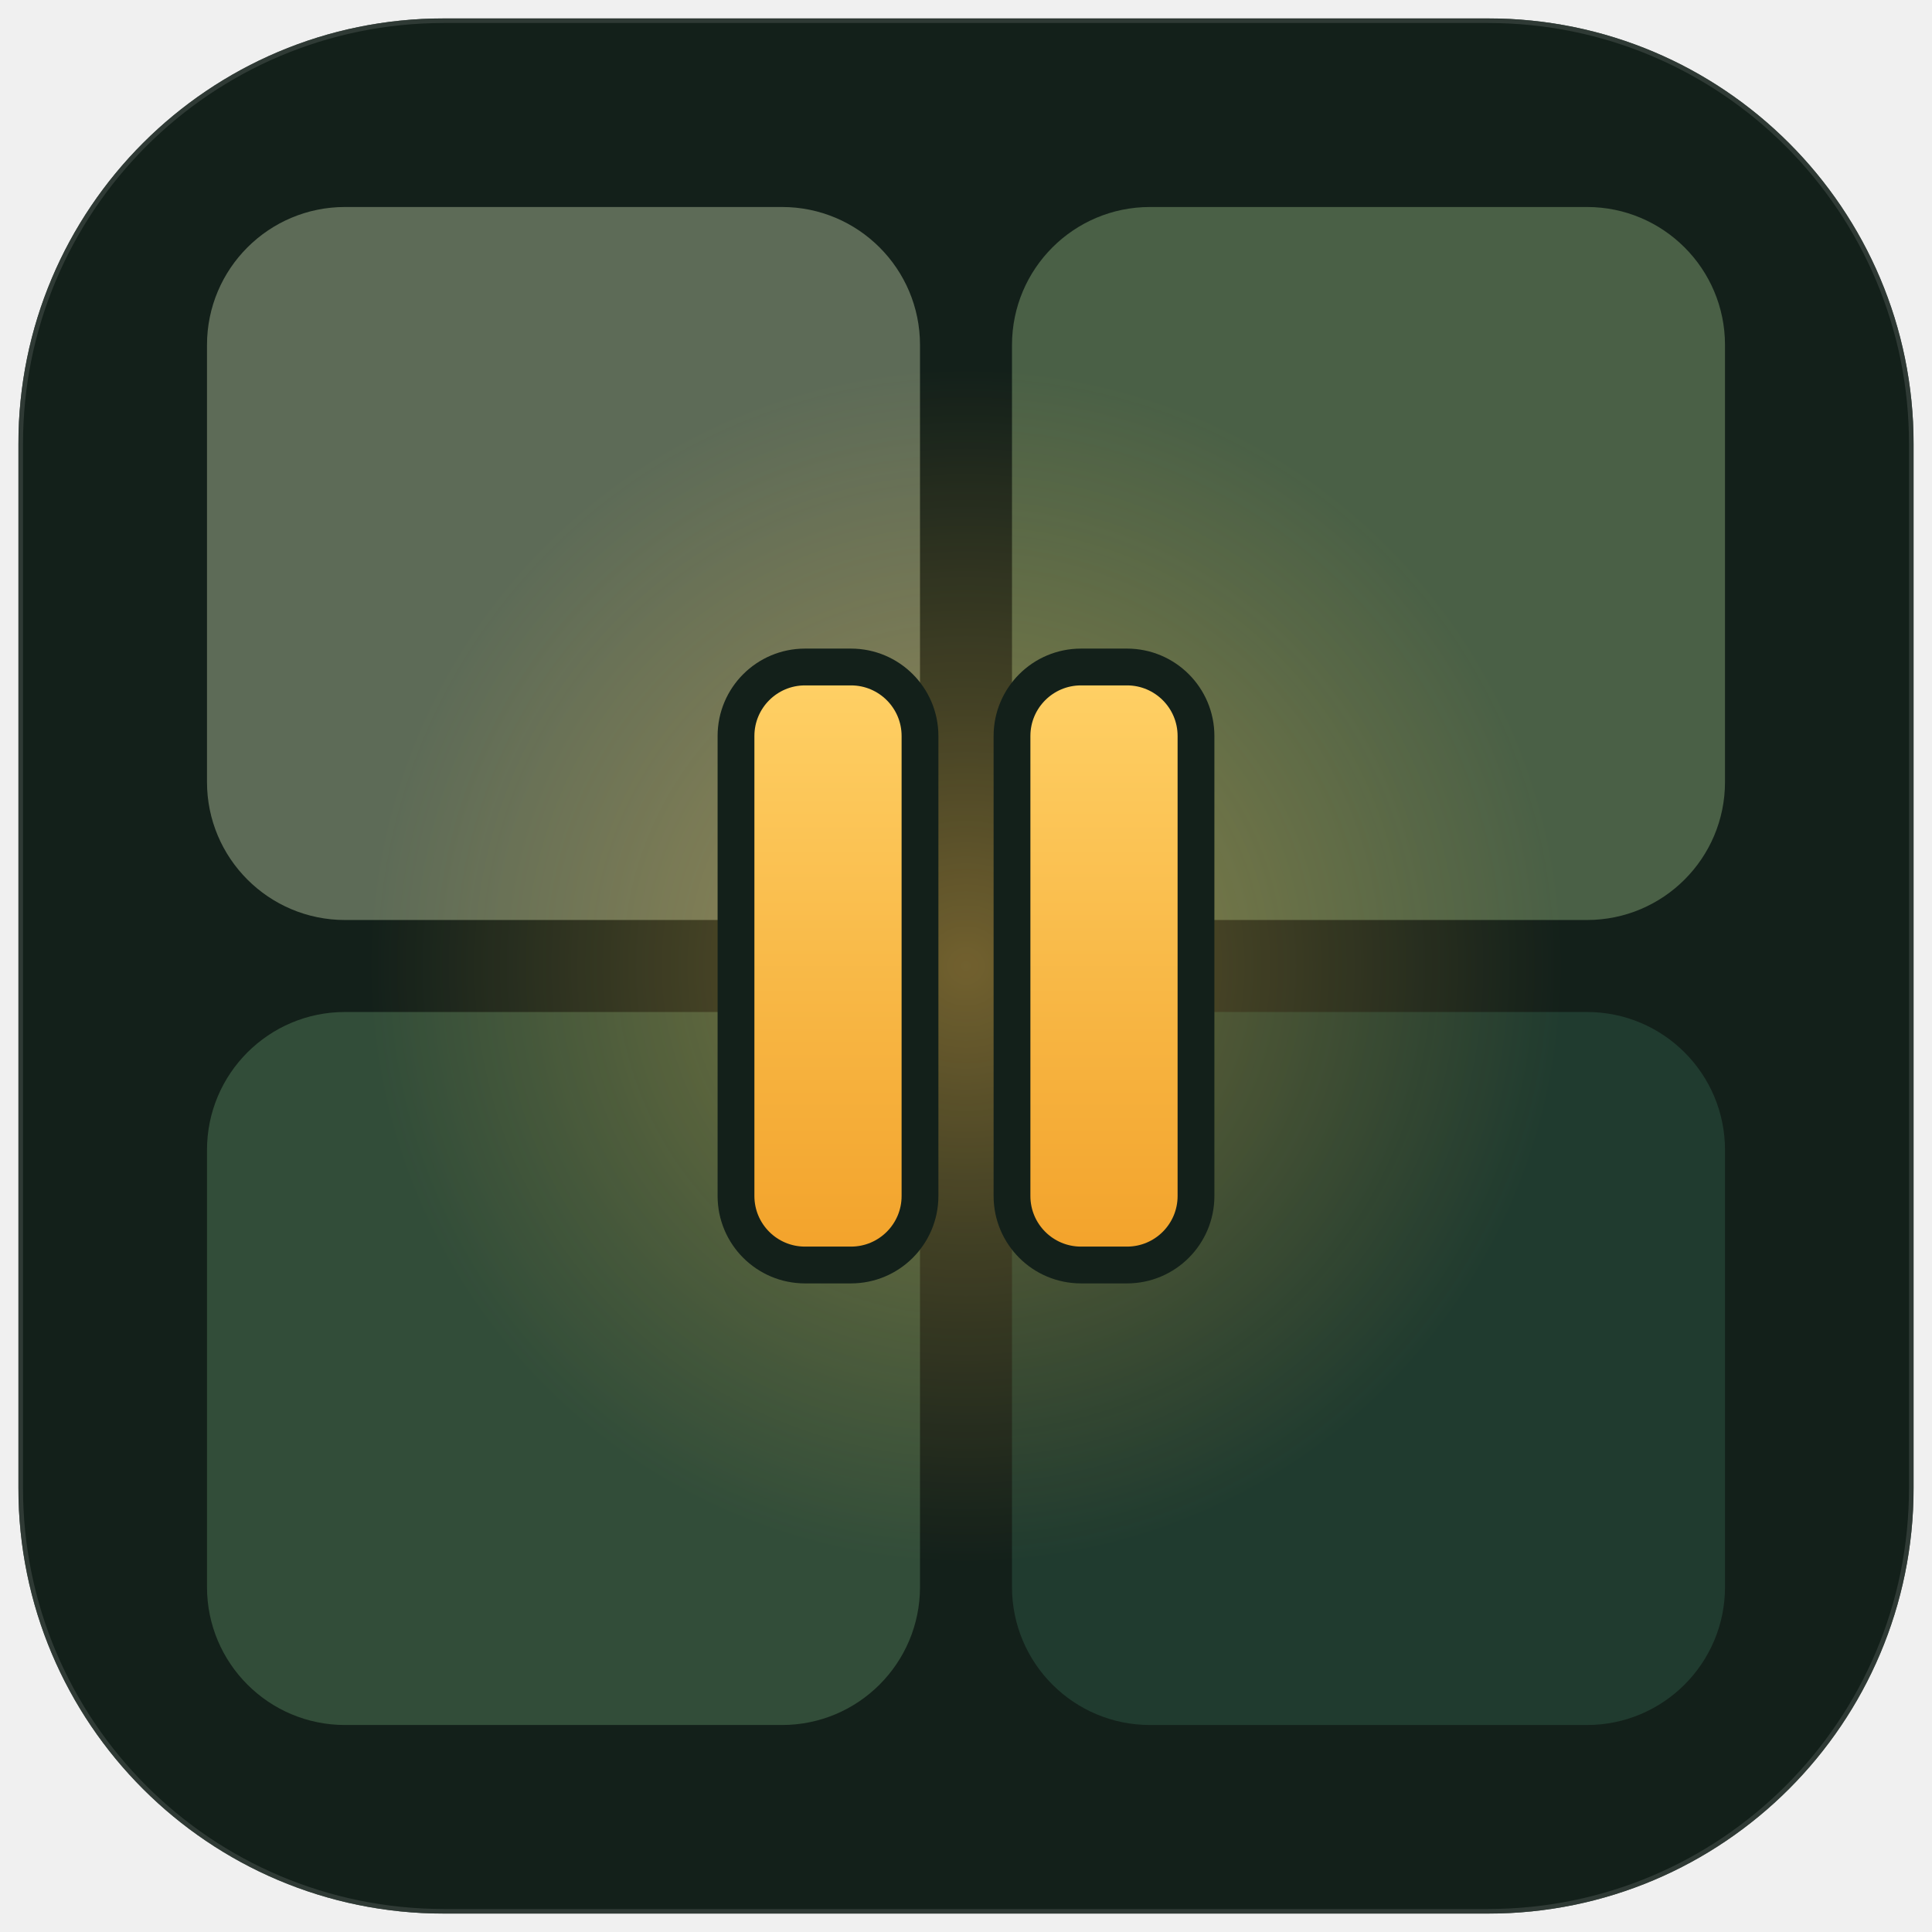
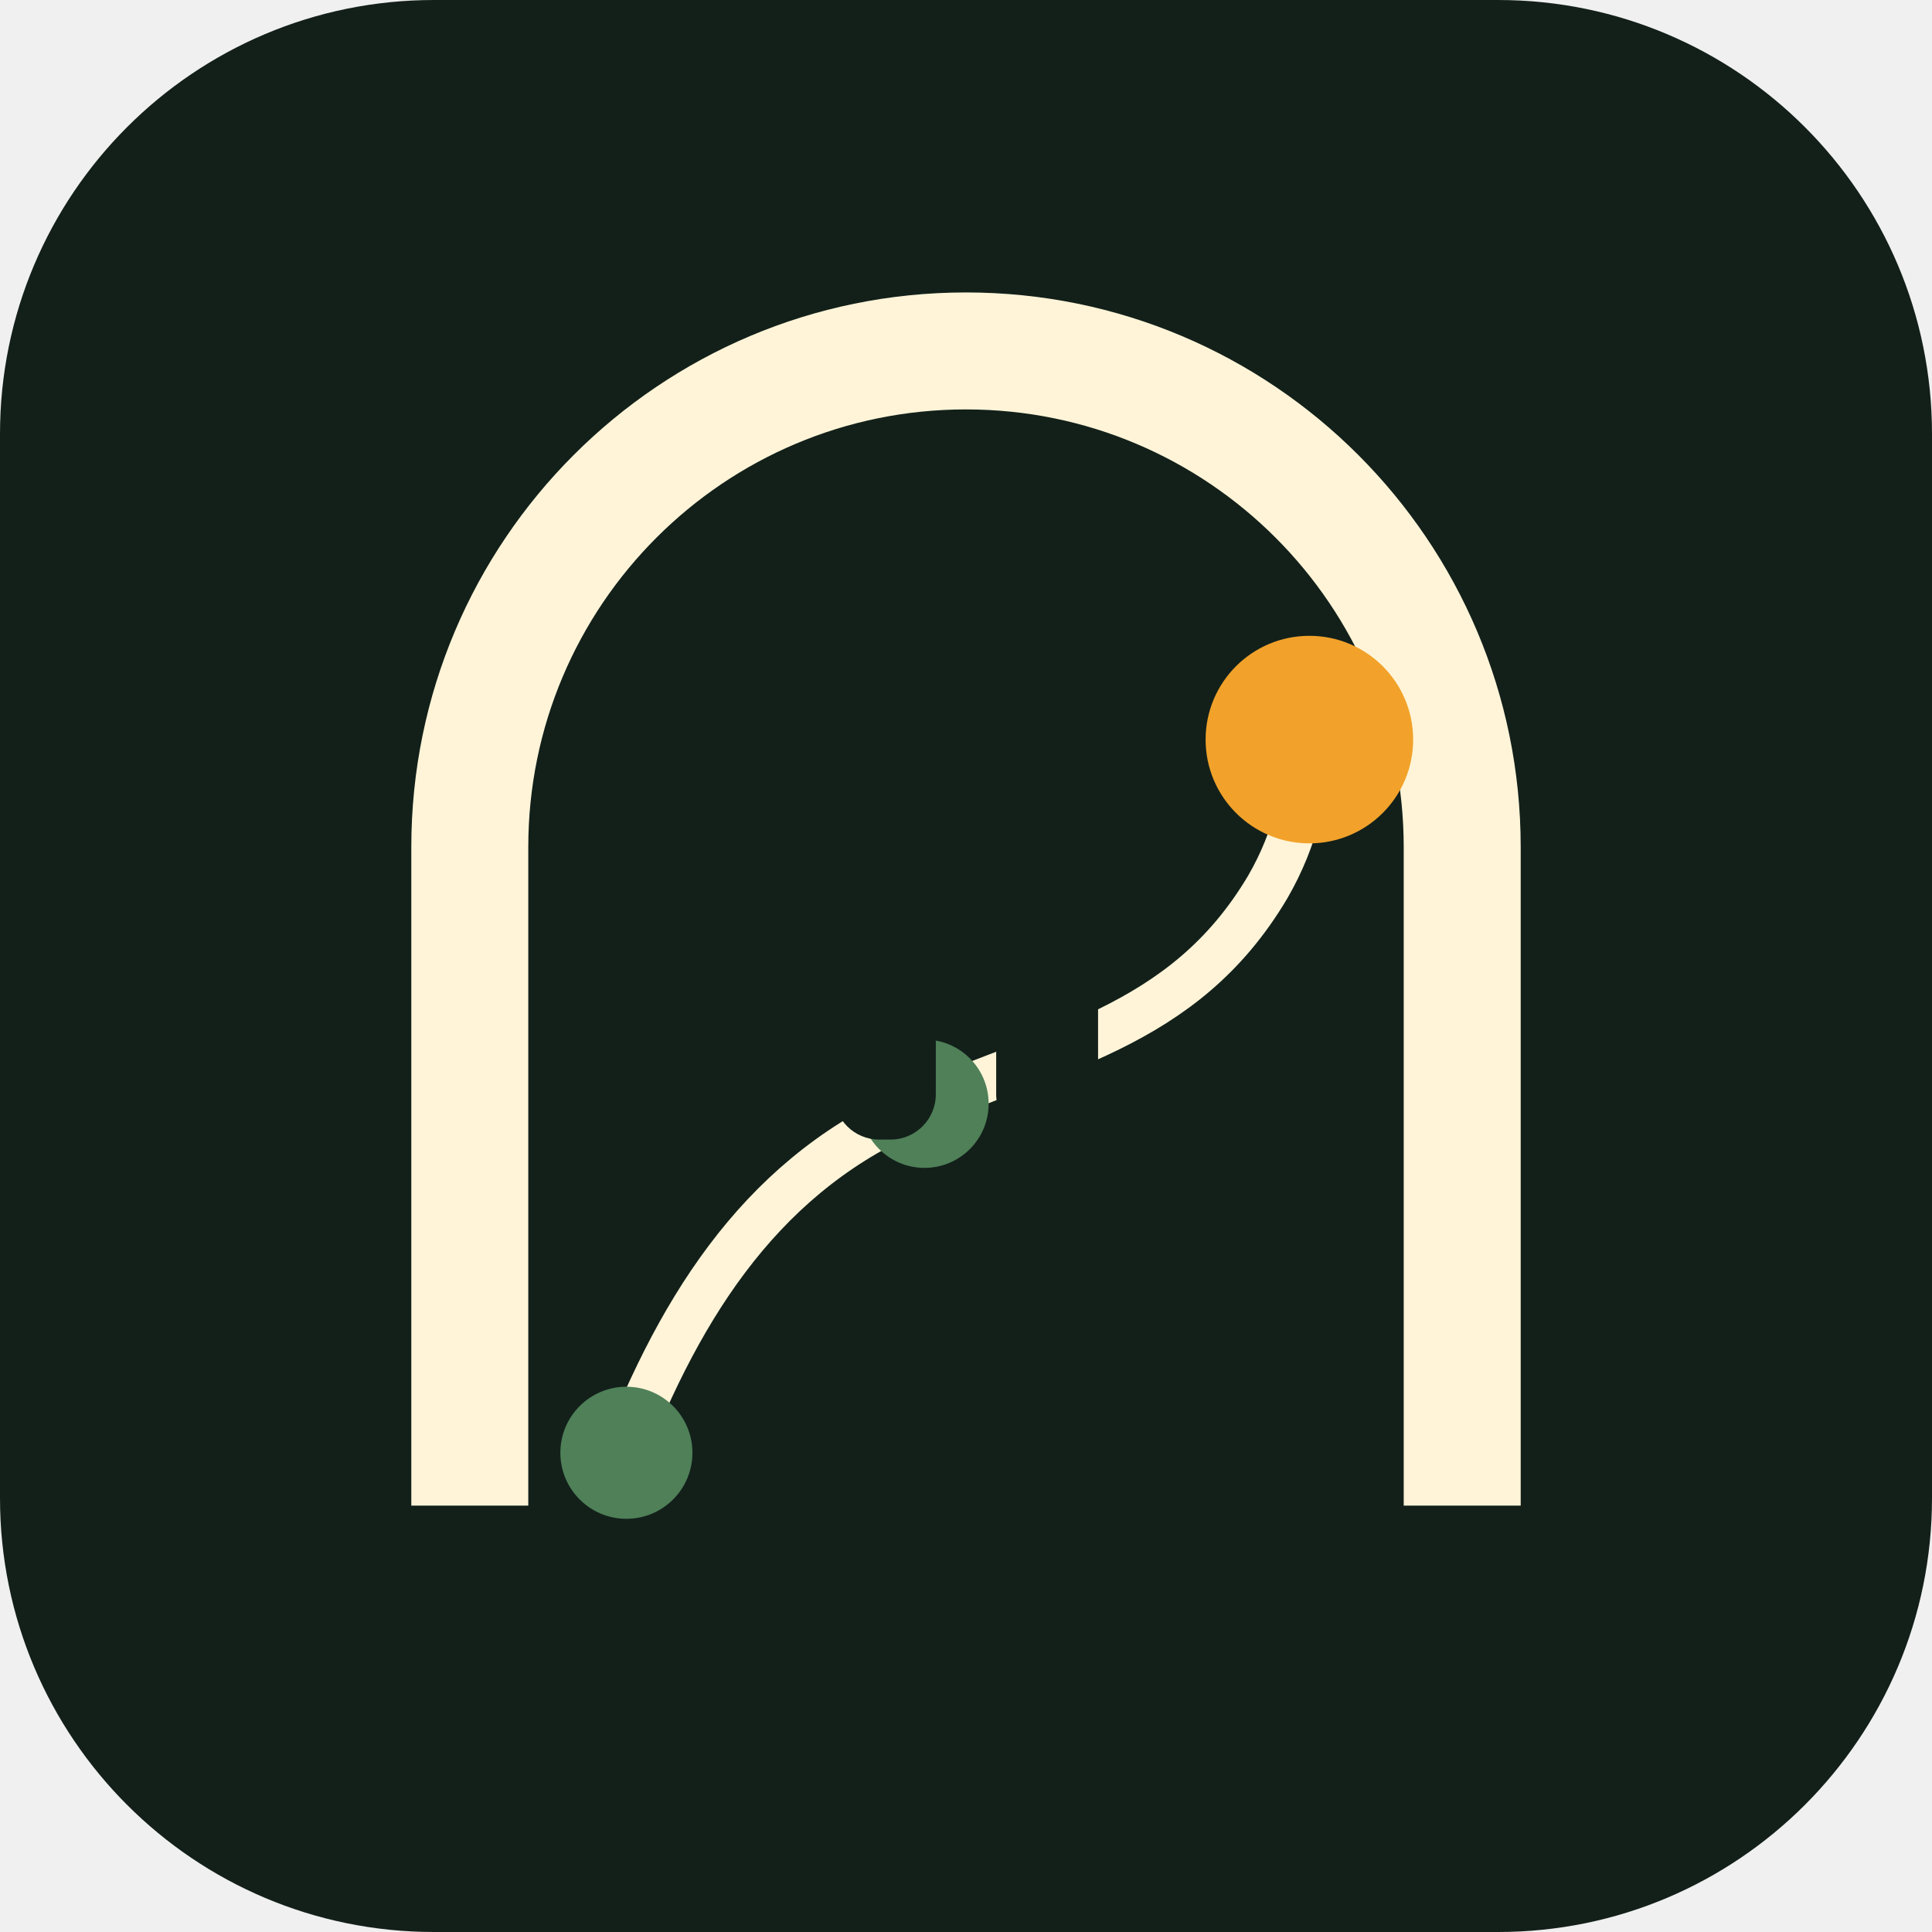
- <svg xmlns="http://www.w3.org/2000/svg" viewBox="92 92 840 840" width="840" height="840">
-   <defs>
-     <clipPath id="body">
-       <rect x="100" y="100" width="824" height="824" rx="185" />
-     </clipPath>
-     <filter id="drop" x="-20%" y="-20%" width="140%" height="140%">
-       <feGaussianBlur stdDeviation="16" />
-     </filter>
-     <filter id="soft" x="-30%" y="-30%" width="160%" height="160%">
-       <feGaussianBlur stdDeviation="16" />
-     </filter>
-     <linearGradient id="dg" x1="0" y1="0" x2="0" y2="1">
-       <stop offset="0" stop-color="#FFD166" />
-       <stop offset="1" stop-color="#F2A22A" />
-     </linearGradient>
-     <radialGradient id="glow" cx="512" cy="512" r="260" gradientUnits="userSpaceOnUse">
-       <stop offset="0" stop-color="#FFC14D" stop-opacity="0.4" />
-       <stop offset="0.45" stop-color="#FFC14D" stop-opacity="0.2" />
-       <stop offset="1" stop-color="#FFC14D" stop-opacity="0" />
-     </radialGradient>
-     <radialGradient id="dotglow" cx="512" cy="512" r="66" gradientUnits="userSpaceOnUse">
-       <stop offset="0" stop-color="#FFF6DA" stop-opacity="0.9" />
-       <stop offset="1" stop-color="#FFF6DA" stop-opacity="0" />
-     </radialGradient>
-   </defs>
-   <g clip-path="url(#body)">
-     <rect x="100" y="100" width="824" height="824" fill="#13201A" />
-     <rect x="182" y="182" width="310" height="310" rx="60" fill="#D5E6BB" />
-     <rect x="532" y="182" width="310" height="310" rx="60" fill="#A2C78E" />
-     <rect x="182" y="532" width="310" height="310" rx="60" fill="#64976B" />
-     <rect x="532" y="532" width="310" height="310" rx="60" fill="#356652" />
-     <rect x="100" y="100" width="824" height="824" fill="#13201A" opacity="0.62" />
-     <circle cx="512" cy="512" r="260" fill="url(#glow)" />
-     <rect x="412" y="382" width="80" height="260" rx="30" fill="url(#dg)" stroke="#13201A" stroke-width="16" />
-     <rect x="532" y="382" width="80" height="260" rx="30" fill="url(#dg)" stroke="#13201A" stroke-width="16" />
-   </g>
-   <rect x="101" y="101" width="822" height="822" rx="184" fill="none" stroke="#FFFFFF" stroke-opacity="0.12" stroke-width="2" />
+ <svg xmlns="http://www.w3.org/2000/svg" viewBox="0 0 1024 1024" width="1024" height="1024">
+   <rect width="1024" height="1024" rx="230" fill="#13201A" />
+   <path d="M218 798 V449 A294 294 0 0 1 806 449 V798 H744 V449 A232 232 0 0 0 280 449 V798 Z" fill="#FFF4D8" />
+   <path d="M326 782 C358 696 401 626 480 590 C557 555 627 546 672 470 C687 444 692 419 694 392" fill="none" stroke="#FFF4D8" stroke-width="24" stroke-linecap="round" stroke-linejoin="round" />
+   <circle cx="332" cy="770" r="35" fill="#4F8058" />
+   <circle cx="490" cy="585" r="34" fill="#4F8058" />
+   <circle cx="694" cy="392" r="55" fill="#F2A22A" />
+   <rect x="442" y="420" width="54" height="184" rx="24" fill="#13201A" />
+   <rect x="528" y="420" width="54" height="184" rx="24" fill="#13201A" />
</svg>
